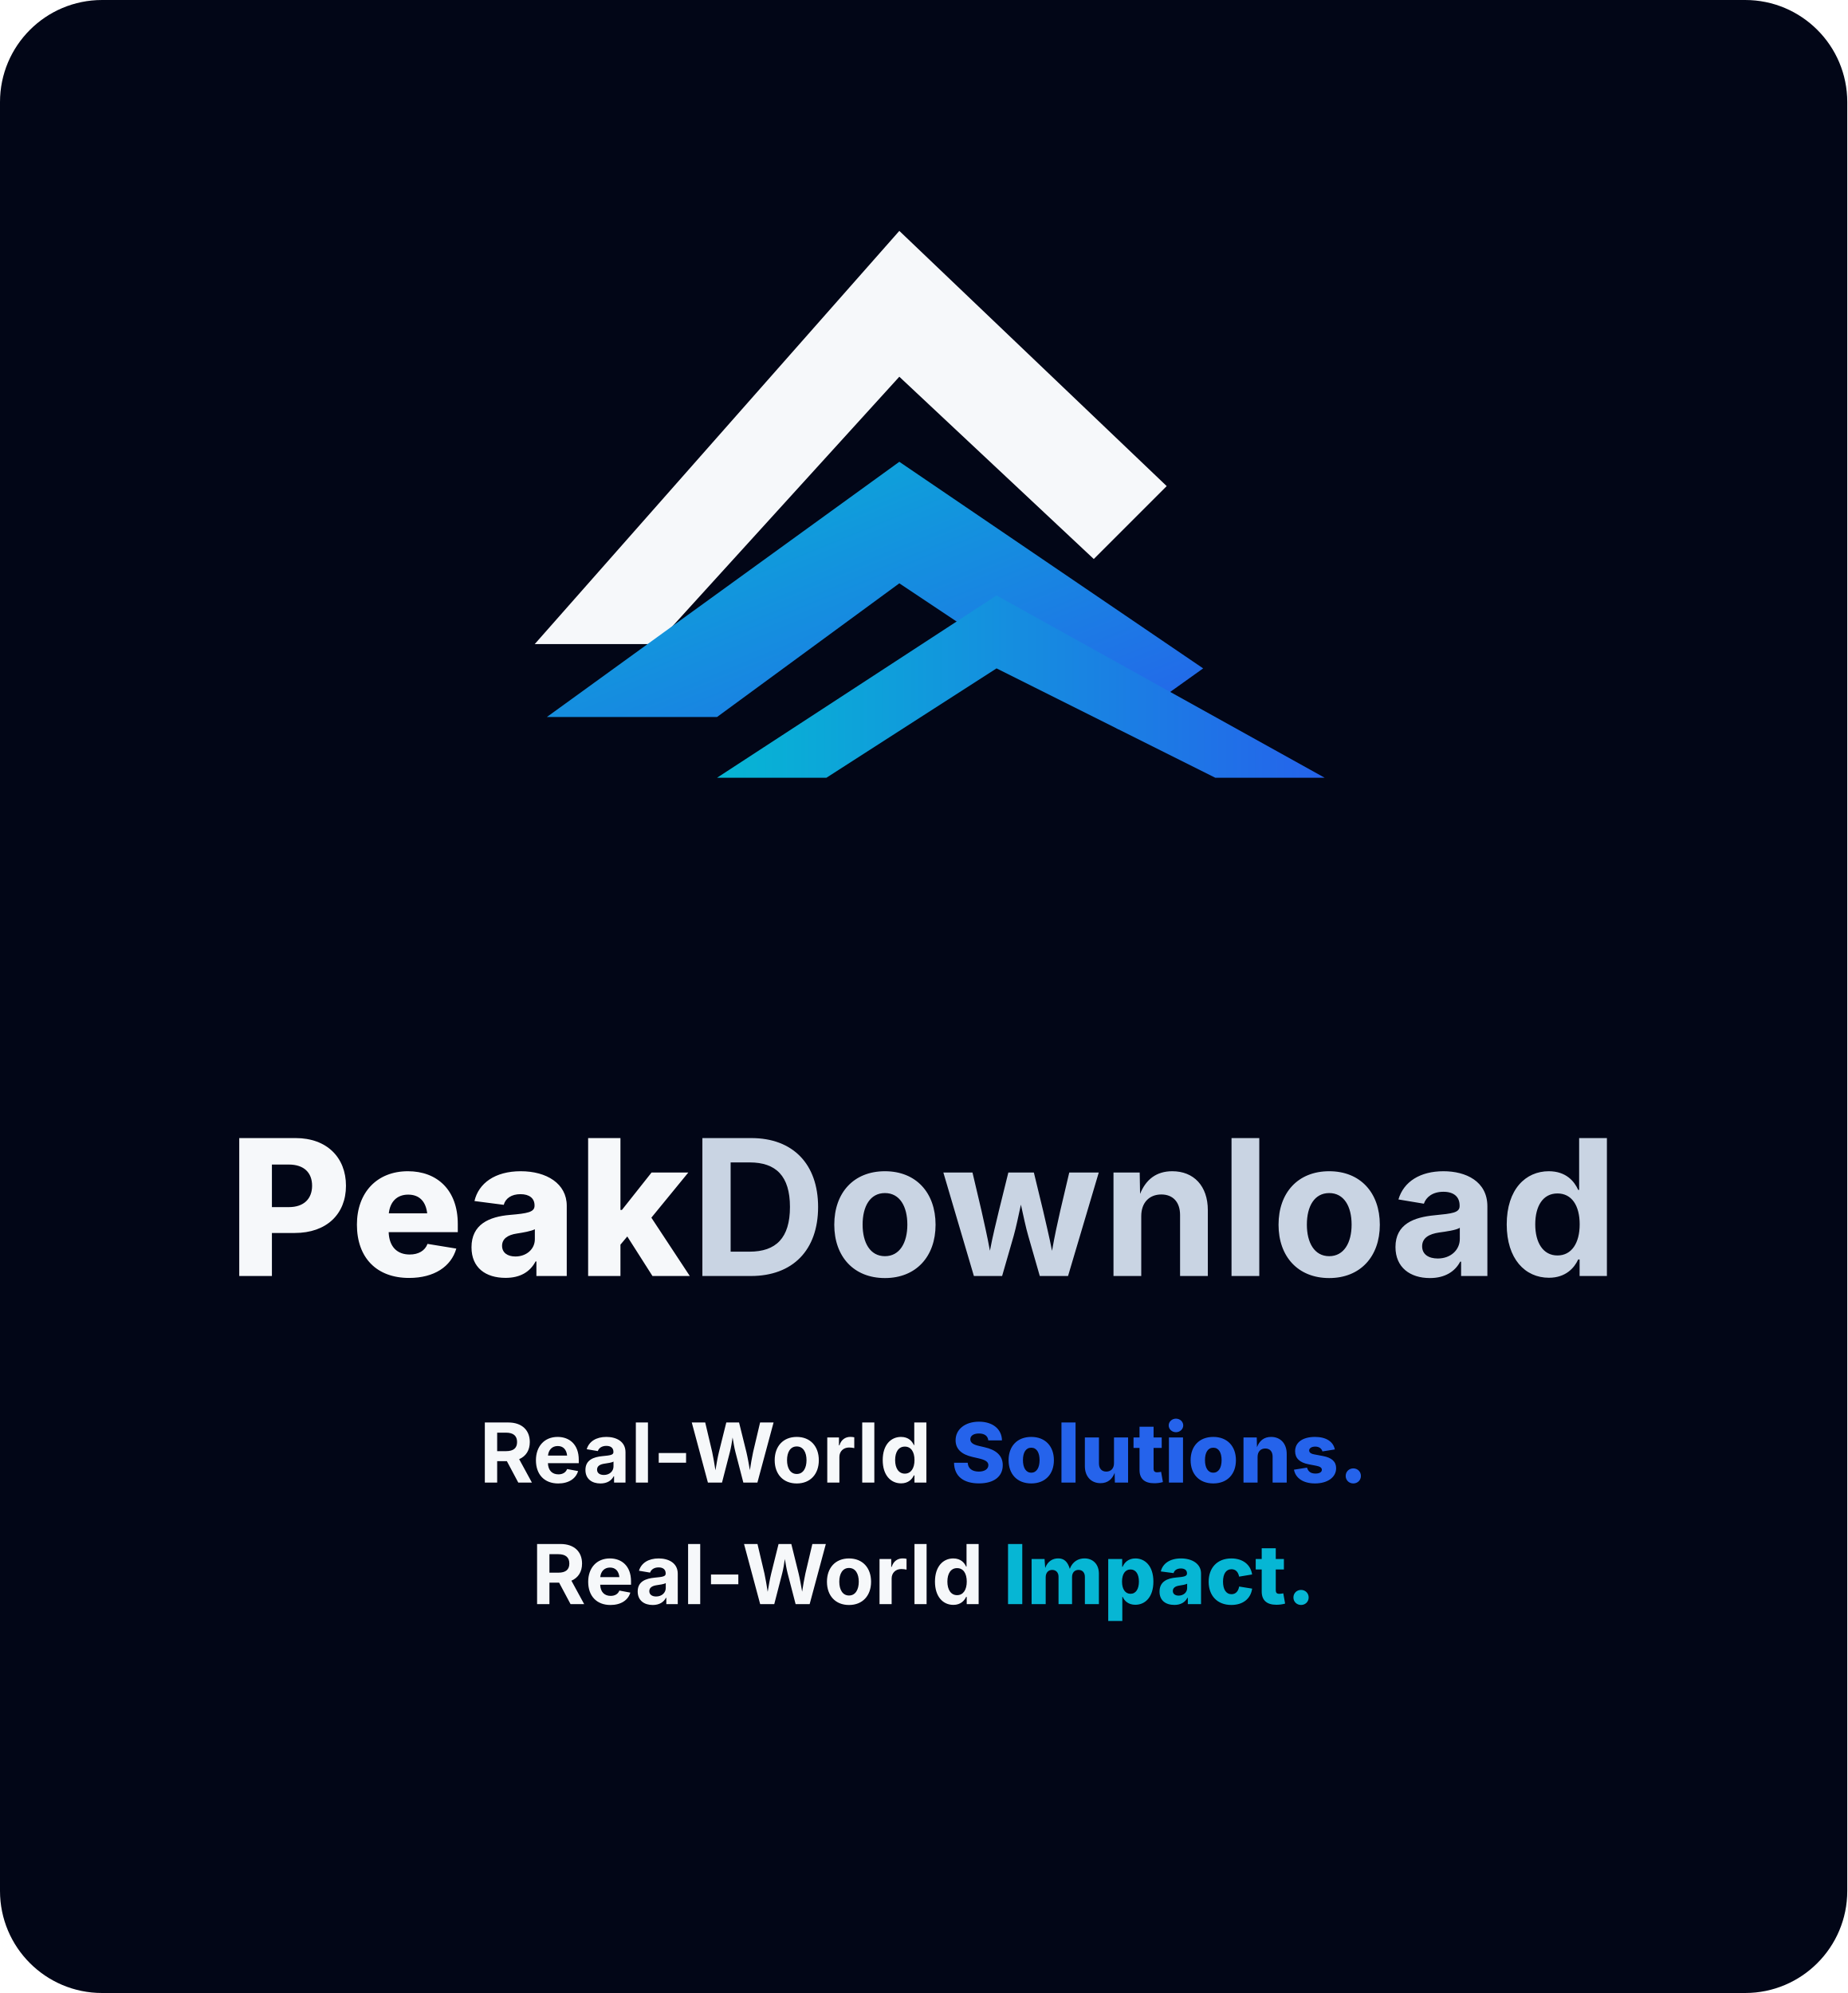
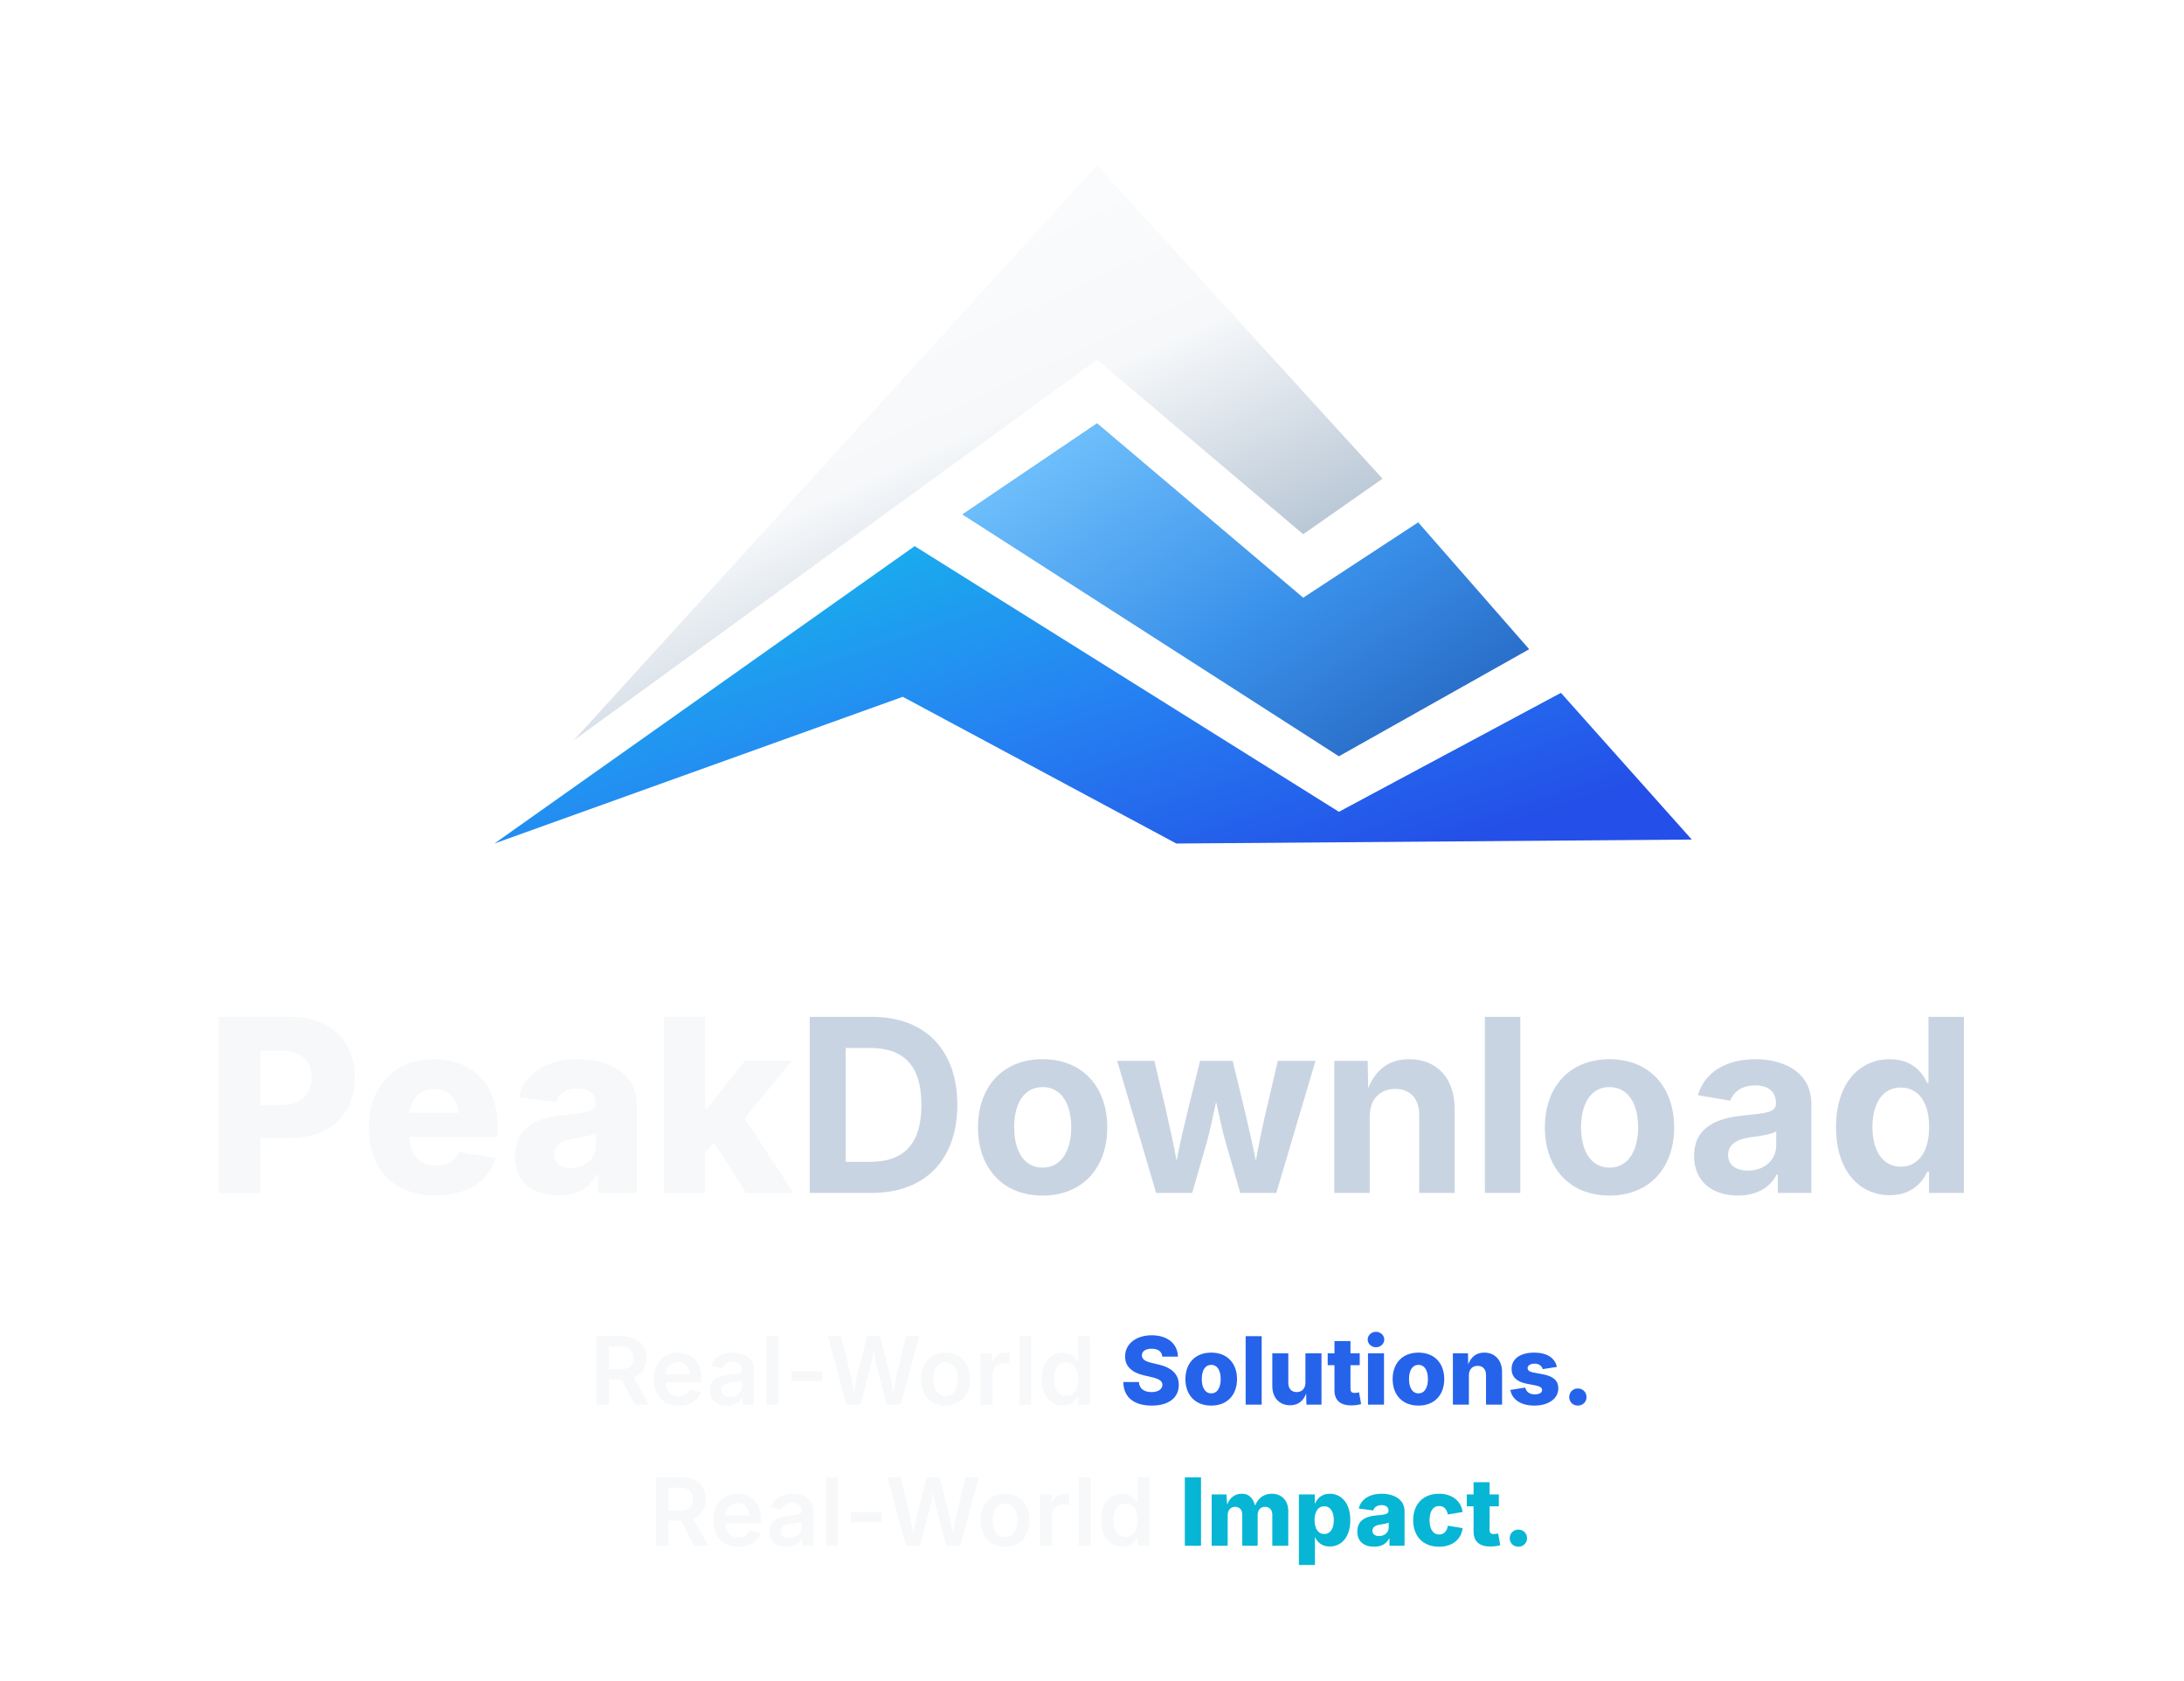
- <svg xmlns="http://www.w3.org/2000/svg" width="760" height="820" viewBox="0 0 760 820" role="img" aria-label="PeakDownload logo">
-   <rect width="760" height="820" rx="42" fill="#020617" />
-   <g transform="translate(180,35)">
+ <svg xmlns="http://www.w3.org/2000/svg" width="650" height="500" viewBox="0 0 650 500" role="img" aria-label="PeakDownload">
+   <g transform="translate(120,28) scale(1.18)">
    <defs>
-       <linearGradient id="ridge1" x1="0" y1="0" x2="1" y2="1">
-         <stop offset="0%" stop-color="#06B6D4" />
-         <stop offset="100%" stop-color="#2563EB" />
+       <linearGradient id="summitGrad" x1="0" y1="0" x2="0.65" y2="1">
+         <stop offset="0%" stop-color="#FFFFFF" />
+         <stop offset="55%" stop-color="#F6F8FA" />
+         <stop offset="100%" stop-color="#9FB2C6" />
      </linearGradient>
-       <linearGradient id="ridge2" x1="0" y1="0" x2="1" y2="0">
-         <stop offset="0%" stop-color="#06B6D4" />
-         <stop offset="100%" stop-color="#2563EB" />
+       <linearGradient id="midGrad" x1="0" y1="0" x2="1" y2="0.9">
+         <stop offset="0%" stop-color="#7CCBFF" />
+         <stop offset="58%" stop-color="#3A91EA" />
+         <stop offset="100%" stop-color="#2563BE" />
+       </linearGradient>
+       <linearGradient id="bottomGrad" x1="0" y1="0" x2="1" y2="0.75">
+         <stop offset="0%" stop-color="#11C5E9" />
+         <stop offset="52%" stop-color="#2588F2" />
+         <stop offset="100%" stop-color="#244FE8" />
      </linearGradient>
    </defs>
-     <path d="M40 230 L190 60 L300 165 L270 195 L190 120 L90 230 Z" fill="#F6F8FA" />
-     <path d="M45 260 L190 155 L315 240 L280 265 L190 205 L115 260 Z" fill="url(#ridge1)" />
-     <path d="M115 285 L230 210 L365 285 L320 285 L230 240 L160 285 Z" fill="url(#ridge2)" />
+     <polygon points="247,97 175,18 43,163 175,67 227,111" fill="url(#summitGrad)" />
+     <polygon points="141,106 236,167 284,140 256,108 227,127 175,83" fill="url(#midGrad)" />
+     <polygon points="23,189 126,152 195,189 325,188 292,151 236,181 129,114" fill="url(#bottomGrad)" />
  </g>
-   <text x="380" y="525" text-anchor="middle" font-family="Inter, Arial, sans-serif" font-size="78" font-weight="820" fill="#F6F8FA">
-       Peak<tspan fill="#C9D4E3" font-weight="720">Download</tspan>
+   <text x="325" y="355" text-anchor="middle" font-family="Inter, Arial, sans-serif" font-size="72" font-weight="820" fill="#F6F8FA">
+       Peak<tspan fill="#C9D4E3" font-weight="700">Download</tspan>
  </text>
-   <text x="380" y="610" text-anchor="middle" font-family="Inter, Arial, sans-serif" font-size="34" font-weight="650" fill="#F6F8FA">
+   <text x="325" y="418" text-anchor="middle" font-family="Inter, Arial, sans-serif" font-size="28" font-weight="620" fill="#F6F8FA">
      Real-World <tspan fill="#2563EB" font-weight="800">Solutions.</tspan>
  </text>
-   <text x="380" y="660" text-anchor="middle" font-family="Inter, Arial, sans-serif" font-size="34" font-weight="650" fill="#F6F8FA">
+   <text x="325" y="460" text-anchor="middle" font-family="Inter, Arial, sans-serif" font-size="28" font-weight="620" fill="#F6F8FA">
      Real-World <tspan fill="#06B6D4" font-weight="800">Impact.</tspan>
  </text>
</svg>
